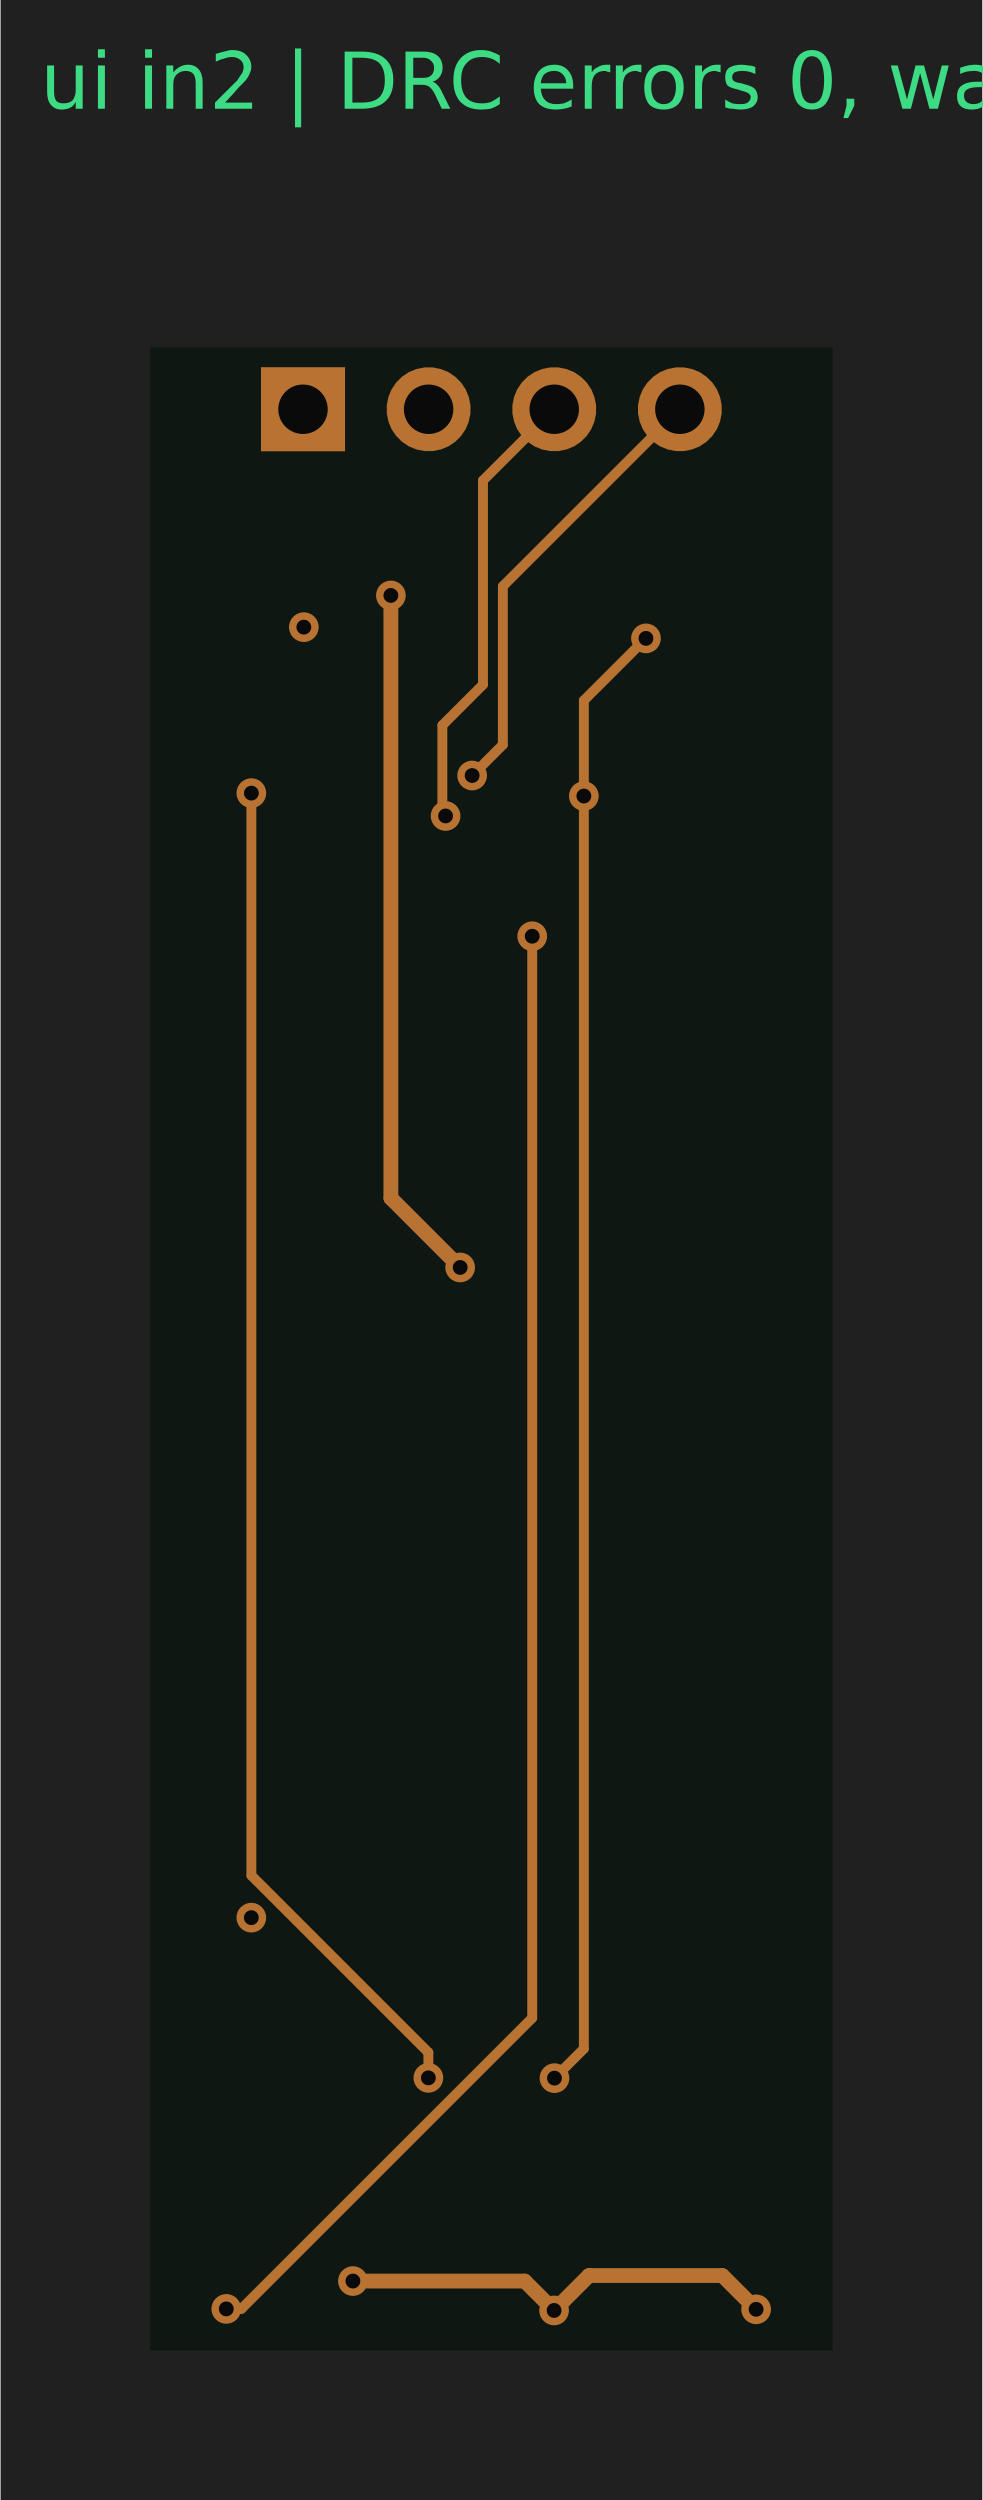
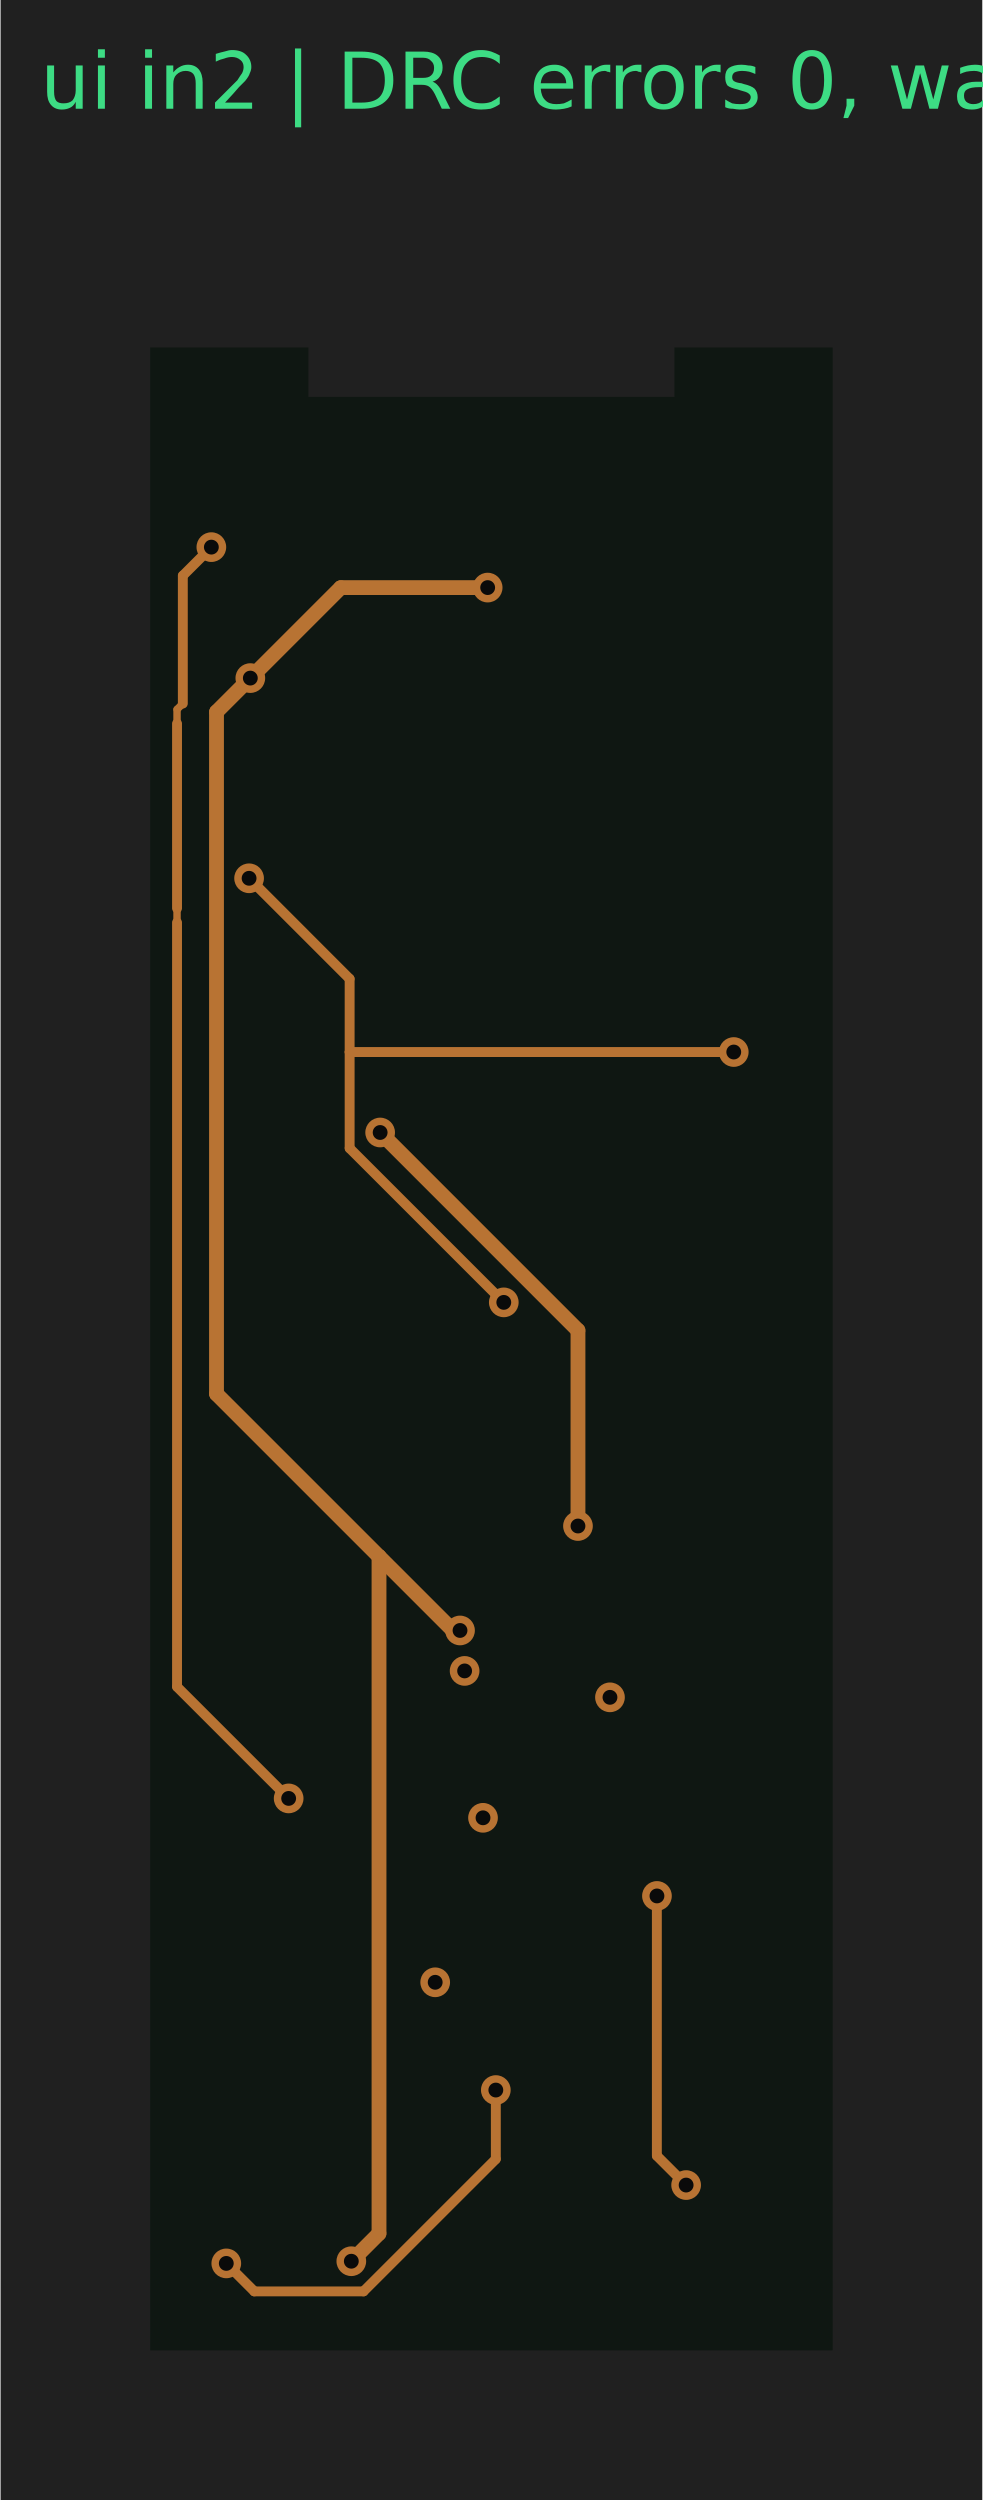
<svg xmlns="http://www.w3.org/2000/svg" width="44.7mm" height="113.7mm" viewBox="0 0 19.850 50.550">
  <rect width="100%" height="100%" fill="#202020" />
-   <path d="M 16.825 47.525 L 3.025 47.525 L 3.025 7.025 L 16.825 7.025 Z" fill="#0f1712" fill-opacity="1.00" fill-rule="evenodd" />
-   <path d="M 11.696 14.144 L 11.711 14.108 L 11.739 14.081 L 11.775 14.066 L 11.814 14.066 L 11.850 14.081 L 11.877 14.108 L 11.892 14.144 L 11.894 14.164 L 11.894 16.096 L 11.892 16.115 L 11.877 16.151 L 11.850 16.179 L 11.814 16.194 L 11.775 16.194 L 11.739 16.179 L 11.711 16.151 L 11.696 16.115 L 11.694 16.096 L 11.694 14.164 Z" fill="#b87333" fill-opacity="1.00" fill-rule="evenodd" />
-   <path d="M 11.892 41.445 L 11.877 41.481 L 11.850 41.509 L 11.814 41.523 L 11.775 41.523 L 11.739 41.509 L 11.711 41.481 L 11.696 41.445 L 11.694 41.425 L 11.694 16.096 L 11.696 16.076 L 11.711 16.040 L 11.739 16.012 L 11.775 15.998 L 11.814 15.998 L 11.850 16.012 L 11.877 16.040 L 11.892 16.076 L 11.894 16.096 L 11.894 41.425 Z" fill="#b87333" fill-opacity="1.00" fill-rule="evenodd" />
-   <path d="M 11.739 41.342 L 11.775 41.327 L 11.814 41.327 L 11.850 41.342 L 11.877 41.370 L 11.892 41.406 L 11.892 41.445 L 11.877 41.481 L 11.865 41.496 L 11.271 42.090 L 11.256 42.103 L 11.220 42.118 L 11.180 42.118 L 11.144 42.103 L 11.117 42.075 L 11.102 42.039 L 11.102 42.000 L 11.117 41.964 L 11.129 41.949 L 11.723 41.355 Z" fill="#b87333" fill-opacity="1.00" fill-rule="evenodd" />
-   <path d="M 12.994 12.825 L 13.030 12.810 L 13.070 12.810 L 13.106 12.825 L 13.133 12.852 L 13.148 12.888 L 13.148 12.927 L 13.133 12.963 L 13.121 12.979 L 11.865 14.234 L 11.850 14.247 L 11.814 14.262 L 11.775 14.262 L 11.739 14.247 L 11.711 14.219 L 11.696 14.183 L 11.696 14.144 L 11.711 14.108 L 11.723 14.093 L 12.979 12.837 Z" fill="#b87333" fill-opacity="1.00" fill-rule="evenodd" />
-   <path d="M 4.973 16.017 L 4.988 15.981 L 5.016 15.954 L 5.052 15.939 L 5.091 15.939 L 5.127 15.954 L 5.154 15.981 L 5.169 16.017 L 5.171 16.037 L 5.171 37.922 L 5.169 37.942 L 5.154 37.978 L 5.127 38.005 L 5.091 38.020 L 5.052 38.020 L 5.016 38.005 L 4.988 37.978 L 4.973 37.942 L 4.971 37.922 L 4.971 16.037 Z" fill="#b87333" fill-opacity="1.00" fill-rule="evenodd" />
-   <path d="M 8.733 41.446 L 8.748 41.482 L 8.748 41.521 L 8.733 41.557 L 8.706 41.584 L 8.670 41.599 L 8.630 41.599 L 8.594 41.584 L 8.579 41.572 L 5.000 37.993 L 4.988 37.978 L 4.973 37.942 L 4.973 37.903 L 4.988 37.867 L 5.016 37.839 L 5.052 37.824 L 5.091 37.824 L 5.127 37.839 L 5.142 37.852 L 8.721 41.430 Z" fill="#b87333" fill-opacity="1.00" fill-rule="evenodd" />
-   <path d="M 8.552 41.482 L 8.567 41.446 L 8.594 41.418 L 8.630 41.403 L 8.670 41.403 L 8.706 41.418 L 8.733 41.446 L 8.748 41.482 L 8.750 41.501 L 8.750 42.014 L 8.748 42.034 L 8.733 42.070 L 8.706 42.097 L 8.670 42.112 L 8.630 42.112 L 8.594 42.097 L 8.567 42.070 L 8.552 42.034 L 8.550 42.014 L 8.550 41.501 Z" fill="#b87333" fill-opacity="1.00" fill-rule="evenodd" />
-   <path d="M 11.317 46.634 L 11.339 46.688 L 11.339 46.746 L 11.317 46.800 L 11.276 46.842 L 11.221 46.864 L 11.163 46.864 L 11.109 46.842 L 11.086 46.823 L 10.492 46.229 L 10.473 46.206 L 10.451 46.152 L 10.451 46.094 L 10.473 46.040 L 10.515 45.998 L 10.569 45.976 L 10.627 45.976 L 10.682 45.998 L 10.704 46.017 L 11.298 46.611 Z" fill="#b87333" fill-opacity="1.00" fill-rule="evenodd" />
-   <path d="M 15.402 46.610 L 15.424 46.664 L 15.424 46.723 L 15.402 46.777 L 15.360 46.818 L 15.306 46.841 L 15.248 46.841 L 15.194 46.818 L 15.171 46.800 L 14.488 46.117 L 14.470 46.094 L 14.447 46.040 L 14.447 45.981 L 14.470 45.927 L 14.511 45.886 L 14.565 45.864 L 14.624 45.864 L 14.678 45.886 L 14.700 45.905 L 15.383 46.587 Z" fill="#b87333" fill-opacity="1.00" fill-rule="evenodd" />
-   <path d="M 10.627 45.976 L 10.682 45.998 L 10.723 46.040 L 10.745 46.094 L 10.745 46.152 L 10.723 46.206 L 10.682 46.248 L 10.627 46.270 L 10.598 46.273 L 7.124 46.273 L 7.095 46.270 L 7.041 46.248 L 6.999 46.206 L 6.977 46.152 L 6.977 46.094 L 6.999 46.040 L 7.041 45.998 L 7.095 45.976 L 7.124 45.973 L 10.598 45.973 Z" fill="#b87333" fill-opacity="1.00" fill-rule="evenodd" />
-   <path d="M 9.418 25.544 L 9.441 25.599 L 9.441 25.657 L 9.418 25.711 L 9.377 25.753 L 9.323 25.775 L 9.264 25.775 L 9.210 25.753 L 9.187 25.734 L 7.786 24.332 L 7.767 24.310 L 7.745 24.256 L 7.745 24.197 L 7.767 24.143 L 7.809 24.102 L 7.863 24.079 L 7.921 24.079 L 7.975 24.102 L 7.998 24.120 L 9.399 25.522 Z" fill="#b87333" fill-opacity="1.00" fill-rule="evenodd" />
-   <path d="M 14.624 45.864 L 14.678 45.886 L 14.719 45.927 L 14.741 45.981 L 14.741 46.040 L 14.719 46.094 L 14.678 46.135 L 14.624 46.158 L 14.594 46.161 L 11.899 46.161 L 11.869 46.158 L 11.815 46.135 L 11.774 46.094 L 11.751 46.040 L 11.751 45.981 L 11.774 45.927 L 11.815 45.886 L 11.869 45.864 L 11.899 45.861 L 14.594 45.861 Z" fill="#b87333" fill-opacity="1.00" fill-rule="evenodd" />
-   <path d="M 11.815 45.886 L 11.869 45.864 L 11.928 45.864 L 11.982 45.886 L 12.023 45.927 L 12.046 45.981 L 12.046 46.040 L 12.023 46.094 L 12.005 46.117 L 11.298 46.823 L 11.276 46.842 L 11.221 46.864 L 11.163 46.864 L 11.109 46.842 L 11.067 46.800 L 11.045 46.746 L 11.045 46.688 L 11.067 46.634 L 11.086 46.611 L 11.792 45.905 Z" fill="#b87333" fill-opacity="1.00" fill-rule="evenodd" />
-   <path d="M 7.745 12.011 L 7.767 11.957 L 7.809 11.915 L 7.863 11.893 L 7.921 11.893 L 7.975 11.915 L 8.017 11.957 L 8.039 12.011 L 8.042 12.040 L 8.042 24.226 L 8.039 24.256 L 8.017 24.310 L 7.975 24.351 L 7.921 24.374 L 7.863 24.374 L 7.809 24.351 L 7.767 24.310 L 7.745 24.256 L 7.742 24.226 L 7.742 12.040 Z" fill="#b87333" fill-opacity="1.00" fill-rule="evenodd" />
-   <path d="M 13.679 8.192 L 13.715 8.177 L 13.755 8.177 L 13.791 8.192 L 13.818 8.219 L 13.833 8.255 L 13.833 8.295 L 13.818 8.331 L 13.806 8.346 L 10.226 11.925 L 10.211 11.937 L 10.175 11.952 L 10.136 11.952 L 10.100 11.937 L 10.073 11.910 L 10.058 11.874 L 10.058 11.835 L 10.073 11.799 L 10.085 11.784 L 13.664 8.204 Z" fill="#b87333" fill-opacity="1.00" fill-rule="evenodd" />
-   <path d="M 10.254 15.080 L 10.239 15.116 L 10.211 15.143 L 10.175 15.158 L 10.136 15.158 L 10.100 15.143 L 10.073 15.116 L 10.058 15.080 L 10.056 15.060 L 10.056 11.854 L 10.058 11.835 L 10.073 11.799 L 10.100 11.771 L 10.136 11.756 L 10.175 11.756 L 10.211 11.771 L 10.239 11.799 L 10.254 11.835 L 10.256 11.854 L 10.256 15.060 Z" fill="#b87333" fill-opacity="1.00" fill-rule="evenodd" />
-   <path d="M 10.100 14.977 L 10.136 14.962 L 10.175 14.962 L 10.211 14.977 L 10.239 15.004 L 10.254 15.040 L 10.254 15.080 L 10.239 15.116 L 10.226 15.131 L 9.606 15.752 L 9.590 15.764 L 9.554 15.779 L 9.515 15.779 L 9.479 15.764 L 9.452 15.736 L 9.437 15.700 L 9.437 15.661 L 9.452 15.625 L 9.464 15.610 L 10.085 14.989 Z" fill="#b87333" fill-opacity="1.00" fill-rule="evenodd" />
-   <path d="M 11.139 8.192 L 11.175 8.177 L 11.215 8.177 L 11.251 8.192 L 11.278 8.219 L 11.293 8.255 L 11.293 8.295 L 11.278 8.331 L 11.266 8.346 L 9.825 9.787 L 9.810 9.799 L 9.774 9.814 L 9.734 9.814 L 9.698 9.799 L 9.671 9.772 L 9.656 9.736 L 9.656 9.696 L 9.671 9.660 L 9.683 9.645 L 11.124 8.204 Z" fill="#b87333" fill-opacity="1.00" fill-rule="evenodd" />
-   <path d="M 9.081 16.443 L 9.096 16.479 L 9.096 16.518 L 9.081 16.554 L 9.054 16.582 L 9.018 16.597 L 8.979 16.597 L 8.943 16.582 L 8.928 16.569 L 8.862 16.504 L 8.850 16.489 L 8.835 16.453 L 8.835 16.414 L 8.850 16.378 L 8.878 16.350 L 8.914 16.335 L 8.953 16.335 L 8.989 16.350 L 9.004 16.363 L 9.069 16.428 Z" fill="#b87333" fill-opacity="1.00" fill-rule="evenodd" />
-   <path d="M 9.852 13.864 L 9.837 13.900 L 9.810 13.927 L 9.774 13.942 L 9.734 13.942 L 9.698 13.927 L 9.671 13.900 L 9.656 13.864 L 9.654 13.844 L 9.654 9.716 L 9.656 9.696 L 9.671 9.660 L 9.698 9.633 L 9.734 9.618 L 9.774 9.618 L 9.810 9.633 L 9.837 9.660 L 9.852 9.696 L 9.854 9.716 L 9.854 13.844 Z" fill="#b87333" fill-opacity="1.00" fill-rule="evenodd" />
-   <path d="M 9.698 13.761 L 9.734 13.746 L 9.774 13.746 L 9.810 13.761 L 9.837 13.788 L 9.852 13.824 L 9.852 13.864 L 9.837 13.900 L 9.825 13.915 L 9.004 14.736 L 8.989 14.748 L 8.953 14.763 L 8.914 14.763 L 8.878 14.748 L 8.850 14.720 L 8.835 14.684 L 8.835 14.645 L 8.850 14.609 L 8.862 14.594 L 9.683 13.773 Z" fill="#b87333" fill-opacity="1.00" fill-rule="evenodd" />
-   <path d="M 9.031 16.453 L 9.016 16.489 L 8.989 16.517 L 8.953 16.532 L 8.914 16.532 L 8.878 16.517 L 8.850 16.489 L 8.835 16.453 L 8.833 16.433 L 8.833 14.665 L 8.835 14.645 L 8.850 14.609 L 8.878 14.582 L 8.914 14.567 L 8.953 14.567 L 8.989 14.582 L 9.016 14.609 L 9.031 14.645 L 9.033 14.665 L 9.033 16.433 Z" fill="#b87333" fill-opacity="1.00" fill-rule="evenodd" />
-   <path d="M 10.694 40.721 L 10.730 40.706 L 10.770 40.706 L 10.806 40.721 L 10.833 40.748 L 10.848 40.784 L 10.848 40.823 L 10.833 40.859 L 10.821 40.874 L 4.939 46.757 L 4.923 46.769 L 4.887 46.784 L 4.848 46.784 L 4.812 46.769 L 4.785 46.741 L 4.770 46.705 L 4.770 46.666 L 4.785 46.630 L 4.797 46.615 L 10.679 40.733 Z" fill="#b87333" fill-opacity="1.00" fill-rule="evenodd" />
-   <path d="M 4.887 46.588 L 4.923 46.603 L 4.951 46.630 L 4.966 46.666 L 4.966 46.705 L 4.951 46.741 L 4.923 46.769 L 4.887 46.784 L 4.868 46.786 L 4.564 46.786 L 4.545 46.784 L 4.509 46.769 L 4.481 46.741 L 4.466 46.705 L 4.466 46.666 L 4.481 46.630 L 4.509 46.603 L 4.545 46.588 L 4.564 46.586 L 4.868 46.586 Z" fill="#b87333" fill-opacity="1.00" fill-rule="evenodd" />
-   <path d="M 10.848 40.823 L 10.833 40.859 L 10.806 40.887 L 10.770 40.902 L 10.730 40.902 L 10.694 40.887 L 10.667 40.859 L 10.652 40.823 L 10.650 40.804 L 10.650 18.931 L 10.652 18.912 L 10.667 18.876 L 10.694 18.848 L 10.730 18.833 L 10.770 18.833 L 10.806 18.848 L 10.833 18.876 L 10.848 18.912 L 10.850 18.931 L 10.850 40.804 Z" fill="#b87333" fill-opacity="1.00" fill-rule="evenodd" />
-   <circle cx="13.050" cy="12.908" r="0.300" fill="#b87333" stroke="none" stroke-width="0.150" />
-   <circle cx="13.050" cy="12.908" r="0.150" fill="#0a0a0a" stroke="none" stroke-width="0.150" />
-   <circle cx="11.794" cy="16.096" r="0.300" fill="#b87333" stroke="none" stroke-width="0.150" />
-   <circle cx="11.794" cy="16.096" r="0.150" fill="#0a0a0a" stroke="none" stroke-width="0.150" />
-   <circle cx="11.200" cy="42.020" r="0.300" fill="#b87333" stroke="none" stroke-width="0.150" />
-   <circle cx="11.200" cy="42.020" r="0.150" fill="#0a0a0a" stroke="none" stroke-width="0.150" />
-   <circle cx="5.071" cy="16.037" r="0.300" fill="#b87333" stroke="none" stroke-width="0.150" />
-   <circle cx="5.071" cy="16.037" r="0.150" fill="#0a0a0a" stroke="none" stroke-width="0.150" />
-   <circle cx="8.650" cy="42.014" r="0.300" fill="#b87333" stroke="none" stroke-width="0.150" />
-   <circle cx="8.650" cy="42.014" r="0.150" fill="#0a0a0a" stroke="none" stroke-width="0.150" />
-   <circle cx="11.192" cy="46.717" r="0.300" fill="#b87333" stroke="none" stroke-width="0.150" />
-   <circle cx="11.192" cy="46.717" r="0.150" fill="#0a0a0a" stroke="none" stroke-width="0.150" />
-   <circle cx="7.892" cy="12.040" r="0.300" fill="#b87333" stroke="none" stroke-width="0.150" />
-   <circle cx="7.892" cy="12.040" r="0.150" fill="#0a0a0a" stroke="none" stroke-width="0.150" />
-   <circle cx="15.277" cy="46.694" r="0.300" fill="#b87333" stroke="none" stroke-width="0.150" />
-   <circle cx="15.277" cy="46.694" r="0.150" fill="#0a0a0a" stroke="none" stroke-width="0.150" />
-   <circle cx="7.124" cy="46.123" r="0.300" fill="#b87333" stroke="none" stroke-width="0.150" />
-   <circle cx="7.124" cy="46.123" r="0.150" fill="#0a0a0a" stroke="none" stroke-width="0.150" />
-   <circle cx="9.293" cy="25.628" r="0.300" fill="#b87333" stroke="none" stroke-width="0.150" />
-   <circle cx="9.293" cy="25.628" r="0.150" fill="#0a0a0a" stroke="none" stroke-width="0.150" />
-   <circle cx="5.070" cy="38.775" r="0.300" fill="#b87333" stroke="none" stroke-width="0.150" />
-   <circle cx="5.070" cy="38.775" r="0.150" fill="#0a0a0a" stroke="none" stroke-width="0.150" />
-   <circle cx="9.535" cy="15.681" r="0.300" fill="#b87333" stroke="none" stroke-width="0.150" />
-   <circle cx="9.535" cy="15.681" r="0.150" fill="#0a0a0a" stroke="none" stroke-width="0.150" />
-   <circle cx="8.998" cy="16.499" r="0.300" fill="#b87333" stroke="none" stroke-width="0.150" />
-   <circle cx="8.998" cy="16.499" r="0.150" fill="#0a0a0a" stroke="none" stroke-width="0.150" />
-   <circle cx="6.132" cy="12.681" r="0.300" fill="#b87333" stroke="none" stroke-width="0.150" />
-   <circle cx="6.132" cy="12.681" r="0.150" fill="#0a0a0a" stroke="none" stroke-width="0.150" />
-   <circle cx="10.750" cy="18.931" r="0.300" fill="#b87333" stroke="none" stroke-width="0.150" />
-   <circle cx="10.750" cy="18.931" r="0.150" fill="#0a0a0a" stroke="none" stroke-width="0.150" />
-   <circle cx="4.564" cy="46.686" r="0.300" fill="#b87333" stroke="none" stroke-width="0.150" />
-   <circle cx="4.564" cy="46.686" r="0.150" fill="#0a0a0a" stroke="none" stroke-width="0.150" />
-   <path d="M 5.265 9.125 L 5.265 7.425 L 6.965 7.425 L 6.965 9.125 Z" fill="#b87333" fill-opacity="1.00" fill-rule="evenodd" />
-   <circle cx="6.115" cy="8.275" r="0.500" fill="#0a0a0a" stroke="none" stroke-width="0.150" />
-   <path d="M 9.501 8.192 L 9.468 8.028 L 9.405 7.874 L 9.312 7.736 L 9.194 7.618 L 9.056 7.525 L 8.902 7.462 L 8.738 7.429 L 8.572 7.429 L 8.408 7.462 L 8.254 7.525 L 8.116 7.618 L 7.998 7.736 L 7.905 7.874 L 7.842 8.028 L 7.809 8.192 L 7.809 8.358 L 7.842 8.522 L 7.905 8.676 L 7.998 8.814 L 8.116 8.932 L 8.254 9.025 L 8.408 9.088 L 8.572 9.121 L 8.738 9.121 L 8.902 9.088 L 9.056 9.025 L 9.194 8.932 L 9.312 8.814 L 9.405 8.676 L 9.468 8.522 L 9.501 8.358 L 9.501 8.192 Z" fill="#b87333" fill-opacity="1.00" fill-rule="evenodd" />
-   <circle cx="8.655" cy="8.275" r="0.500" fill="#0a0a0a" stroke="none" stroke-width="0.150" />
-   <path d="M 12.041 8.192 L 12.008 8.028 L 11.945 7.874 L 11.852 7.736 L 11.734 7.618 L 11.596 7.525 L 11.442 7.462 L 11.278 7.429 L 11.112 7.429 L 10.948 7.462 L 10.794 7.525 L 10.656 7.618 L 10.538 7.736 L 10.445 7.874 L 10.382 8.028 L 10.349 8.192 L 10.349 8.358 L 10.382 8.522 L 10.445 8.676 L 10.538 8.814 L 10.656 8.932 L 10.794 9.025 L 10.948 9.088 L 11.112 9.121 L 11.278 9.121 L 11.442 9.088 L 11.596 9.025 L 11.734 8.932 L 11.852 8.814 L 11.945 8.676 L 12.008 8.522 L 12.041 8.358 L 12.041 8.192 Z" fill="#b87333" fill-opacity="1.00" fill-rule="evenodd" />
-   <circle cx="11.195" cy="8.275" r="0.500" fill="#0a0a0a" stroke="none" stroke-width="0.150" />
-   <path d="M 14.581 8.192 L 14.548 8.028 L 14.485 7.874 L 14.392 7.736 L 14.274 7.618 L 14.136 7.525 L 13.982 7.462 L 13.818 7.429 L 13.652 7.429 L 13.488 7.462 L 13.334 7.525 L 13.196 7.618 L 13.078 7.736 L 12.985 7.874 L 12.922 8.028 L 12.889 8.192 L 12.889 8.358 L 12.922 8.522 L 12.985 8.676 L 13.078 8.814 L 13.196 8.932 L 13.334 9.025 L 13.488 9.088 L 13.652 9.121 L 13.818 9.121 L 13.982 9.088 L 14.136 9.025 L 14.274 8.932 L 14.392 8.814 L 14.485 8.676 L 14.548 8.522 L 14.581 8.358 L 14.581 8.192 Z" fill="#b87333" fill-opacity="1.00" fill-rule="evenodd" />
-   <circle cx="13.735" cy="8.275" r="0.500" fill="#0a0a0a" stroke="none" stroke-width="0.150" />
-   <text x="0.800" y="2.200" font-family="DejaVu Sans, sans-serif" font-size="1.60" fill="#3ddc84">ui in2 | DRC errors 0, warnings 38 | unrouted 0</text>
+   <path d="M 6.225 8.025 L 13.625 8.025 L 13.625 7.025 L 16.825 7.025 L 16.825 47.525 L 3.025 47.525 L 3.025 7.025 L 6.225 7.025 Z" fill="#0f1712" fill-opacity="1.00" fill-rule="evenodd" />
+   <path d="M 14.845 21.174 L 14.881 21.189 L 14.908 21.217 L 14.923 21.253 L 14.923 21.292 L 14.908 21.328 L 14.881 21.355 L 14.845 21.370 L 14.825 21.372 L 7.058 21.372 L 7.038 21.370 L 7.002 21.355 L 6.974 21.328 L 6.960 21.292 L 6.960 21.253 L 6.974 21.217 L 7.002 21.189 L 7.038 21.174 L 7.058 21.172 L 14.825 21.172 Z" fill="#b87333" fill-opacity="1.00" fill-rule="evenodd" />
+   <path d="M 7.156 21.292 L 7.141 21.328 L 7.113 21.355 L 7.077 21.370 L 7.038 21.370 L 7.002 21.355 L 6.974 21.328 L 6.960 21.292 L 6.958 21.272 L 6.958 19.792 L 6.960 19.772 L 6.974 19.736 L 7.002 19.709 L 7.038 19.694 L 7.077 19.694 L 7.113 19.709 L 7.141 19.736 L 7.156 19.772 L 7.158 19.792 L 7.158 21.272 Z" fill="#b87333" fill-opacity="1.00" fill-rule="evenodd" />
+   <path d="M 10.258 26.279 L 10.273 26.315 L 10.273 26.354 L 10.258 26.390 L 10.231 26.417 L 10.195 26.432 L 10.155 26.432 L 10.119 26.417 L 10.104 26.405 L 6.987 23.288 L 6.974 23.272 L 6.960 23.236 L 6.960 23.197 L 6.974 23.161 L 7.002 23.134 L 7.038 23.119 L 7.077 23.119 L 7.113 23.134 L 7.128 23.146 L 10.246 26.264 Z" fill="#b87333" fill-opacity="1.00" fill-rule="evenodd" />
+   <path d="M 7.156 23.236 L 7.141 23.272 L 7.113 23.300 L 7.077 23.315 L 7.038 23.315 L 7.002 23.300 L 6.974 23.272 L 6.960 23.236 L 6.958 23.217 L 6.958 21.272 L 6.960 21.253 L 6.974 21.217 L 7.002 21.189 L 7.038 21.174 L 7.077 21.174 L 7.113 21.189 L 7.141 21.217 L 7.156 21.253 L 7.158 21.272 L 7.158 23.217 Z" fill="#b87333" fill-opacity="1.00" fill-rule="evenodd" />
+   <path d="M 7.141 19.736 L 7.156 19.772 L 7.156 19.811 L 7.141 19.847 L 7.113 19.875 L 7.077 19.890 L 7.038 19.890 L 7.002 19.875 L 6.987 19.863 L 4.954 17.830 L 4.942 17.815 L 4.927 17.779 L 4.927 17.740 L 4.942 17.704 L 4.969 17.676 L 5.005 17.661 L 5.045 17.661 L 5.081 17.676 L 5.096 17.688 L 7.128 19.721 Z" fill="#b87333" fill-opacity="1.00" fill-rule="evenodd" />
+   <path d="M 11.800 26.816 L 11.822 26.870 L 11.822 26.929 L 11.800 26.983 L 11.759 27.024 L 11.704 27.047 L 11.646 27.047 L 11.592 27.024 L 11.569 27.006 L 7.569 23.005 L 7.550 22.983 L 7.528 22.929 L 7.528 22.870 L 7.550 22.816 L 7.592 22.775 L 7.646 22.752 L 7.704 22.752 L 7.758 22.775 L 7.781 22.793 L 11.781 26.794 Z" fill="#b87333" fill-opacity="1.00" fill-rule="evenodd" />
+   <path d="M 11.822 30.885 L 11.800 30.940 L 11.759 30.981 L 11.704 31.003 L 11.646 31.003 L 11.592 30.981 L 11.550 30.940 L 11.528 30.885 L 11.525 30.856 L 11.525 26.900 L 11.528 26.870 L 11.550 26.816 L 11.592 26.775 L 11.646 26.752 L 11.704 26.752 L 11.759 26.775 L 11.800 26.816 L 11.822 26.870 L 11.825 26.900 L 11.825 30.856 Z" fill="#b87333" fill-opacity="1.00" fill-rule="evenodd" />
+   <path d="M 9.273 32.884 L 9.295 32.939 L 9.295 32.997 L 9.273 33.051 L 9.232 33.093 L 9.178 33.115 L 9.119 33.115 L 9.065 33.093 L 9.042 33.074 L 7.546 31.578 L 7.527 31.555 L 7.505 31.501 L 7.505 31.442 L 7.527 31.388 L 7.569 31.347 L 7.623 31.325 L 7.681 31.325 L 7.736 31.347 L 7.758 31.366 L 9.254 32.862 Z" fill="#b87333" fill-opacity="1.00" fill-rule="evenodd" />
+   <path d="M 6.797 11.756 L 6.851 11.734 L 6.909 11.734 L 6.963 11.756 L 7.005 11.797 L 7.027 11.852 L 7.027 11.910 L 7.005 11.964 L 6.986 11.987 L 5.156 13.817 L 5.133 13.836 L 5.079 13.858 L 5.021 13.858 L 4.967 13.836 L 4.925 13.794 L 4.903 13.740 L 4.903 13.682 L 4.925 13.627 L 4.944 13.605 L 6.774 11.775 Z" fill="#b87333" fill-opacity="1.00" fill-rule="evenodd" />
+   <path d="M 4.513 28.215 L 4.491 28.269 L 4.450 28.310 L 4.395 28.333 L 4.337 28.333 L 4.283 28.310 L 4.241 28.269 L 4.219 28.215 L 4.216 28.186 L 4.216 14.395 L 4.219 14.365 L 4.241 14.311 L 4.283 14.270 L 4.337 14.247 L 4.395 14.247 L 4.450 14.270 L 4.491 14.311 L 4.513 14.365 L 4.516 14.395 L 4.516 28.186 Z" fill="#b87333" fill-opacity="1.00" fill-rule="evenodd" />
+   <path d="M 7.777 31.388 L 7.799 31.442 L 7.799 31.501 L 7.777 31.555 L 7.736 31.596 L 7.681 31.619 L 7.623 31.619 L 7.569 31.596 L 7.546 31.578 L 4.260 28.292 L 4.241 28.269 L 4.219 28.215 L 4.219 28.156 L 4.241 28.102 L 4.283 28.061 L 4.337 28.039 L 4.395 28.039 L 4.450 28.061 L 4.472 28.080 L 7.758 31.366 Z" fill="#b87333" fill-opacity="1.00" fill-rule="evenodd" />
+   <path d="M 4.967 13.586 L 5.021 13.564 L 5.079 13.564 L 5.133 13.586 L 5.175 13.627 L 5.197 13.682 L 5.197 13.740 L 5.175 13.794 L 5.156 13.817 L 4.472 14.501 L 4.450 14.519 L 4.395 14.542 L 4.337 14.542 L 4.283 14.519 L 4.241 14.478 L 4.219 14.424 L 4.219 14.365 L 4.241 14.311 L 4.260 14.289 L 4.944 13.605 Z" fill="#b87333" fill-opacity="1.00" fill-rule="evenodd" />
+   <path d="M 9.319 32.821 L 9.373 32.843 L 9.414 32.884 L 9.437 32.939 L 9.437 32.997 L 9.414 33.051 L 9.373 33.093 L 9.319 33.115 L 9.290 33.118 L 9.148 33.118 L 9.119 33.115 L 9.065 33.093 L 9.024 33.051 L 9.001 32.997 L 9.001 32.939 L 9.024 32.884 L 9.065 32.843 L 9.119 32.821 L 9.148 32.818 L 9.290 32.818 Z" fill="#b87333" fill-opacity="1.00" fill-rule="evenodd" />
+   <path d="M 7.799 45.191 L 7.777 45.245 L 7.736 45.287 L 7.681 45.309 L 7.623 45.309 L 7.569 45.287 L 7.527 45.245 L 7.505 45.191 L 7.502 45.162 L 7.502 31.472 L 7.505 31.442 L 7.527 31.388 L 7.569 31.347 L 7.623 31.325 L 7.681 31.325 L 7.736 31.347 L 7.777 31.388 L 7.799 31.442 L 7.802 31.472 L 7.802 45.162 Z" fill="#b87333" fill-opacity="1.00" fill-rule="evenodd" />
+   <path d="M 9.878 11.734 L 9.932 11.756 L 9.973 11.797 L 9.996 11.852 L 9.996 11.910 L 9.973 11.964 L 9.932 12.006 L 9.878 12.028 L 9.849 12.031 L 6.880 12.031 L 6.851 12.028 L 6.797 12.006 L 6.755 11.964 L 6.733 11.910 L 6.733 11.852 L 6.755 11.797 L 6.797 11.756 L 6.851 11.734 L 6.880 11.731 L 9.849 11.731 Z" fill="#b87333" fill-opacity="1.00" fill-rule="evenodd" />
+   <path d="M 7.569 45.037 L 7.623 45.015 L 7.681 45.015 L 7.736 45.037 L 7.777 45.079 L 7.799 45.133 L 7.799 45.191 L 7.777 45.245 L 7.758 45.268 L 7.198 45.828 L 7.176 45.847 L 7.121 45.869 L 7.063 45.869 L 7.009 45.847 L 6.967 45.805 L 6.945 45.751 L 6.945 45.693 L 6.967 45.639 L 6.986 45.616 L 7.546 45.056 Z" fill="#b87333" fill-opacity="1.00" fill-rule="evenodd" />
+   <path d="M 13.172 38.317 L 13.187 38.281 L 13.215 38.253 L 13.251 38.238 L 13.290 38.238 L 13.326 38.253 L 13.353 38.281 L 13.368 38.317 L 13.370 38.336 L 13.370 43.590 L 13.368 43.610 L 13.353 43.646 L 13.326 43.673 L 13.290 43.688 L 13.251 43.688 L 13.215 43.673 L 13.187 43.646 L 13.172 43.610 L 13.170 43.590 L 13.170 38.336 Z" fill="#b87333" fill-opacity="1.00" fill-rule="evenodd" />
+   <path d="M 13.291 38.238 L 13.327 38.253 L 13.355 38.281 L 13.370 38.317 L 13.370 38.356 L 13.355 38.392 L 13.327 38.419 L 13.291 38.434 L 13.272 38.436 L 13.270 38.436 L 13.251 38.434 L 13.215 38.419 L 13.187 38.392 L 13.172 38.356 L 13.172 38.317 L 13.187 38.281 L 13.215 38.253 L 13.251 38.238 L 13.270 38.236 L 13.272 38.236 Z" fill="#b87333" fill-opacity="1.00" fill-rule="evenodd" />
+   <path d="M 13.945 44.127 L 13.960 44.163 L 13.960 44.202 L 13.945 44.238 L 13.918 44.265 L 13.882 44.280 L 13.843 44.280 L 13.807 44.265 L 13.791 44.253 L 13.199 43.661 L 13.187 43.646 L 13.172 43.610 L 13.172 43.570 L 13.187 43.534 L 13.215 43.507 L 13.251 43.492 L 13.290 43.492 L 13.326 43.507 L 13.341 43.519 L 13.933 44.111 Z" fill="#b87333" fill-opacity="1.00" fill-rule="evenodd" />
+   <path d="M 9.958 43.574 L 9.994 43.559 L 10.033 43.559 L 10.069 43.574 L 10.097 43.601 L 10.112 43.637 L 10.112 43.676 L 10.097 43.712 L 10.085 43.728 L 7.410 46.402 L 7.395 46.415 L 7.359 46.430 L 7.320 46.430 L 7.284 46.415 L 7.256 46.387 L 7.241 46.351 L 7.241 46.312 L 7.256 46.276 L 7.268 46.261 L 9.943 43.586 Z" fill="#b87333" fill-opacity="1.00" fill-rule="evenodd" />
+   <path d="M 7.359 46.234 L 7.395 46.248 L 7.422 46.276 L 7.437 46.312 L 7.437 46.351 L 7.422 46.387 L 7.395 46.415 L 7.359 46.430 L 7.339 46.432 L 5.130 46.432 L 5.110 46.430 L 5.074 46.415 L 5.047 46.387 L 5.032 46.351 L 5.032 46.312 L 5.047 46.276 L 5.074 46.248 L 5.110 46.234 L 5.130 46.232 L 7.339 46.232 Z" fill="#b87333" fill-opacity="1.00" fill-rule="evenodd" />
+   <path d="M 5.213 46.276 L 5.228 46.312 L 5.228 46.351 L 5.213 46.387 L 5.185 46.415 L 5.149 46.430 L 5.110 46.430 L 5.074 46.415 L 5.059 46.402 L 4.493 45.837 L 4.481 45.821 L 4.466 45.785 L 4.466 45.746 L 4.481 45.710 L 4.509 45.683 L 4.545 45.668 L 4.584 45.668 L 4.620 45.683 L 4.635 45.695 L 5.201 46.261 Z" fill="#b87333" fill-opacity="1.00" fill-rule="evenodd" />
+   <path d="M 9.916 42.242 L 9.931 42.206 L 9.958 42.178 L 9.994 42.163 L 10.033 42.163 L 10.069 42.178 L 10.097 42.206 L 10.112 42.242 L 10.114 42.261 L 10.114 43.657 L 10.112 43.676 L 10.097 43.712 L 10.069 43.740 L 10.033 43.755 L 9.994 43.755 L 9.958 43.740 L 9.931 43.712 L 9.916 43.676 L 9.914 43.657 L 9.914 42.261 Z" fill="#b87333" fill-opacity="1.00" fill-rule="evenodd" />
+   <path d="M 3.495 18.353 L 3.506 18.326 L 3.526 18.305 L 3.553 18.294 L 3.583 18.294 L 3.610 18.305 L 3.630 18.326 L 3.642 18.353 L 3.643 18.367 L 3.643 18.650 L 3.642 18.665 L 3.630 18.692 L 3.610 18.713 L 3.583 18.724 L 3.553 18.724 L 3.526 18.713 L 3.506 18.692 L 3.495 18.665 L 3.493 18.650 L 3.493 18.367 Z" fill="#b87333" fill-opacity="1.00" fill-rule="evenodd" />
+   <path d="M 3.495 14.329 L 3.506 14.302 L 3.526 14.282 L 3.553 14.270 L 3.583 14.270 L 3.610 14.282 L 3.630 14.302 L 3.642 14.329 L 3.643 14.344 L 3.643 14.627 L 3.642 14.642 L 3.630 14.669 L 3.610 14.689 L 3.583 14.701 L 3.553 14.701 L 3.526 14.689 L 3.506 14.669 L 3.495 14.642 L 3.493 14.627 L 3.493 14.344 Z" fill="#b87333" fill-opacity="1.00" fill-rule="evenodd" />
+   <path d="M 3.587 11.620 L 3.602 11.584 L 3.630 11.556 L 3.666 11.542 L 3.705 11.542 L 3.741 11.556 L 3.769 11.584 L 3.783 11.620 L 3.785 11.640 L 3.785 14.227 L 3.783 14.246 L 3.769 14.282 L 3.741 14.310 L 3.705 14.325 L 3.666 14.325 L 3.630 14.310 L 3.602 14.282 L 3.587 14.246 L 3.585 14.227 L 3.585 11.640 Z" fill="#b87333" fill-opacity="1.00" fill-rule="evenodd" />
+   <path d="M 3.644 14.164 L 3.671 14.153 L 3.700 14.153 L 3.727 14.164 L 3.748 14.185 L 3.759 14.212 L 3.759 14.241 L 3.748 14.268 L 3.738 14.280 L 3.621 14.397 L 3.610 14.406 L 3.583 14.418 L 3.553 14.418 L 3.526 14.406 L 3.506 14.386 L 3.495 14.359 L 3.495 14.329 L 3.506 14.302 L 3.515 14.291 L 3.632 14.174 Z" fill="#b87333" fill-opacity="1.00" fill-rule="evenodd" />
+   <path d="M 3.666 34.126 L 3.651 34.162 L 3.624 34.190 L 3.588 34.205 L 3.549 34.205 L 3.513 34.190 L 3.485 34.162 L 3.470 34.126 L 3.468 34.107 L 3.468 18.650 L 3.470 18.631 L 3.485 18.595 L 3.513 18.567 L 3.549 18.552 L 3.588 18.552 L 3.624 18.567 L 3.651 18.595 L 3.666 18.631 L 3.668 18.650 L 3.668 34.107 Z" fill="#b87333" fill-opacity="1.00" fill-rule="evenodd" />
+   <path d="M 3.666 18.387 L 3.651 18.423 L 3.624 18.451 L 3.588 18.465 L 3.549 18.465 L 3.513 18.451 L 3.485 18.423 L 3.470 18.387 L 3.468 18.367 L 3.468 14.627 L 3.470 14.608 L 3.485 14.572 L 3.513 14.544 L 3.549 14.529 L 3.588 14.529 L 3.624 14.544 L 3.651 14.572 L 3.666 14.608 L 3.668 14.627 L 3.668 18.367 Z" fill="#b87333" fill-opacity="1.00" fill-rule="evenodd" />
+   <path d="M 4.207 10.980 L 4.243 10.965 L 4.282 10.965 L 4.318 10.980 L 4.345 11.007 L 4.360 11.043 L 4.360 11.082 L 4.345 11.118 L 4.333 11.134 L 3.756 11.710 L 3.741 11.723 L 3.705 11.738 L 3.666 11.738 L 3.630 11.723 L 3.602 11.695 L 3.587 11.659 L 3.587 11.620 L 3.602 11.584 L 3.615 11.569 L 4.191 10.992 Z" fill="#b87333" fill-opacity="1.00" fill-rule="evenodd" />
+   <path d="M 5.908 36.308 L 5.923 36.344 L 5.923 36.383 L 5.908 36.419 L 5.881 36.447 L 5.845 36.462 L 5.805 36.462 L 5.769 36.447 L 5.754 36.434 L 3.497 34.178 L 3.485 34.162 L 3.470 34.126 L 3.470 34.087 L 3.485 34.051 L 3.513 34.024 L 3.549 34.009 L 3.588 34.009 L 3.624 34.024 L 3.639 34.036 L 5.896 36.293 Z" fill="#b87333" fill-opacity="1.00" fill-rule="evenodd" />
+   <circle cx="14.825" cy="21.272" r="0.300" fill="#b87333" stroke="none" stroke-width="0.150" />
+   <circle cx="14.825" cy="21.272" r="0.150" fill="#0a0a0a" stroke="none" stroke-width="0.150" />
+   <circle cx="5.025" cy="17.759" r="0.300" fill="#b87333" stroke="none" stroke-width="0.150" />
+   <circle cx="5.025" cy="17.759" r="0.150" fill="#0a0a0a" stroke="none" stroke-width="0.150" />
+   <circle cx="10.175" cy="26.334" r="0.300" fill="#b87333" stroke="none" stroke-width="0.150" />
+   <circle cx="10.175" cy="26.334" r="0.150" fill="#0a0a0a" stroke="none" stroke-width="0.150" />
+   <circle cx="8.788" cy="40.082" r="0.300" fill="#b87333" stroke="none" stroke-width="0.150" />
+   <circle cx="8.788" cy="40.082" r="0.150" fill="#0a0a0a" stroke="none" stroke-width="0.150" />
+   <circle cx="11.675" cy="30.856" r="0.300" fill="#b87333" stroke="none" stroke-width="0.150" />
+   <circle cx="11.675" cy="30.856" r="0.150" fill="#0a0a0a" stroke="none" stroke-width="0.150" />
+   <circle cx="7.675" cy="22.899" r="0.300" fill="#b87333" stroke="none" stroke-width="0.150" />
+   <circle cx="7.675" cy="22.899" r="0.150" fill="#0a0a0a" stroke="none" stroke-width="0.150" />
+   <circle cx="12.322" cy="34.320" r="0.300" fill="#b87333" stroke="none" stroke-width="0.150" />
+   <circle cx="12.322" cy="34.320" r="0.150" fill="#0a0a0a" stroke="none" stroke-width="0.150" />
+   <circle cx="7.092" cy="45.722" r="0.300" fill="#b87333" stroke="none" stroke-width="0.150" />
+   <circle cx="7.092" cy="45.722" r="0.150" fill="#0a0a0a" stroke="none" stroke-width="0.150" />
+   <circle cx="9.290" cy="32.968" r="0.300" fill="#b87333" stroke="none" stroke-width="0.150" />
+   <circle cx="9.290" cy="32.968" r="0.150" fill="#0a0a0a" stroke="none" stroke-width="0.150" />
+   <circle cx="5.050" cy="13.711" r="0.300" fill="#b87333" stroke="none" stroke-width="0.150" />
+   <circle cx="5.050" cy="13.711" r="0.150" fill="#0a0a0a" stroke="none" stroke-width="0.150" />
+   <circle cx="9.849" cy="11.881" r="0.300" fill="#b87333" stroke="none" stroke-width="0.150" />
+   <circle cx="9.849" cy="11.881" r="0.150" fill="#0a0a0a" stroke="none" stroke-width="0.150" />
+   <circle cx="13.862" cy="44.182" r="0.300" fill="#b87333" stroke="none" stroke-width="0.150" />
+   <circle cx="13.862" cy="44.182" r="0.150" fill="#0a0a0a" stroke="none" stroke-width="0.150" />
+   <circle cx="13.272" cy="38.336" r="0.300" fill="#b87333" stroke="none" stroke-width="0.150" />
+   <circle cx="13.272" cy="38.336" r="0.150" fill="#0a0a0a" stroke="none" stroke-width="0.150" />
+   <circle cx="9.383" cy="33.786" r="0.300" fill="#b87333" stroke="none" stroke-width="0.150" />
+   <circle cx="9.383" cy="33.786" r="0.150" fill="#0a0a0a" stroke="none" stroke-width="0.150" />
+   <circle cx="9.755" cy="36.756" r="0.300" fill="#b87333" stroke="none" stroke-width="0.150" />
+   <circle cx="9.755" cy="36.756" r="0.150" fill="#0a0a0a" stroke="none" stroke-width="0.150" />
+   <circle cx="4.564" cy="45.766" r="0.300" fill="#b87333" stroke="none" stroke-width="0.150" />
+   <circle cx="4.564" cy="45.766" r="0.150" fill="#0a0a0a" stroke="none" stroke-width="0.150" />
+   <circle cx="10.014" cy="42.261" r="0.300" fill="#b87333" stroke="none" stroke-width="0.150" />
+   <circle cx="10.014" cy="42.261" r="0.150" fill="#0a0a0a" stroke="none" stroke-width="0.150" />
+   <circle cx="4.262" cy="11.063" r="0.300" fill="#b87333" stroke="none" stroke-width="0.150" />
+   <circle cx="4.262" cy="11.063" r="0.150" fill="#0a0a0a" stroke="none" stroke-width="0.150" />
+   <circle cx="5.825" cy="36.364" r="0.300" fill="#b87333" stroke="none" stroke-width="0.150" />
+   <circle cx="5.825" cy="36.364" r="0.150" fill="#0a0a0a" stroke="none" stroke-width="0.150" />
+   <text x="0.800" y="2.200" font-family="DejaVu Sans, sans-serif" font-size="1.60" fill="#3ddc84">ui in2 | DRC errors 0, warnings 21 | unrouted 0</text>
</svg>
